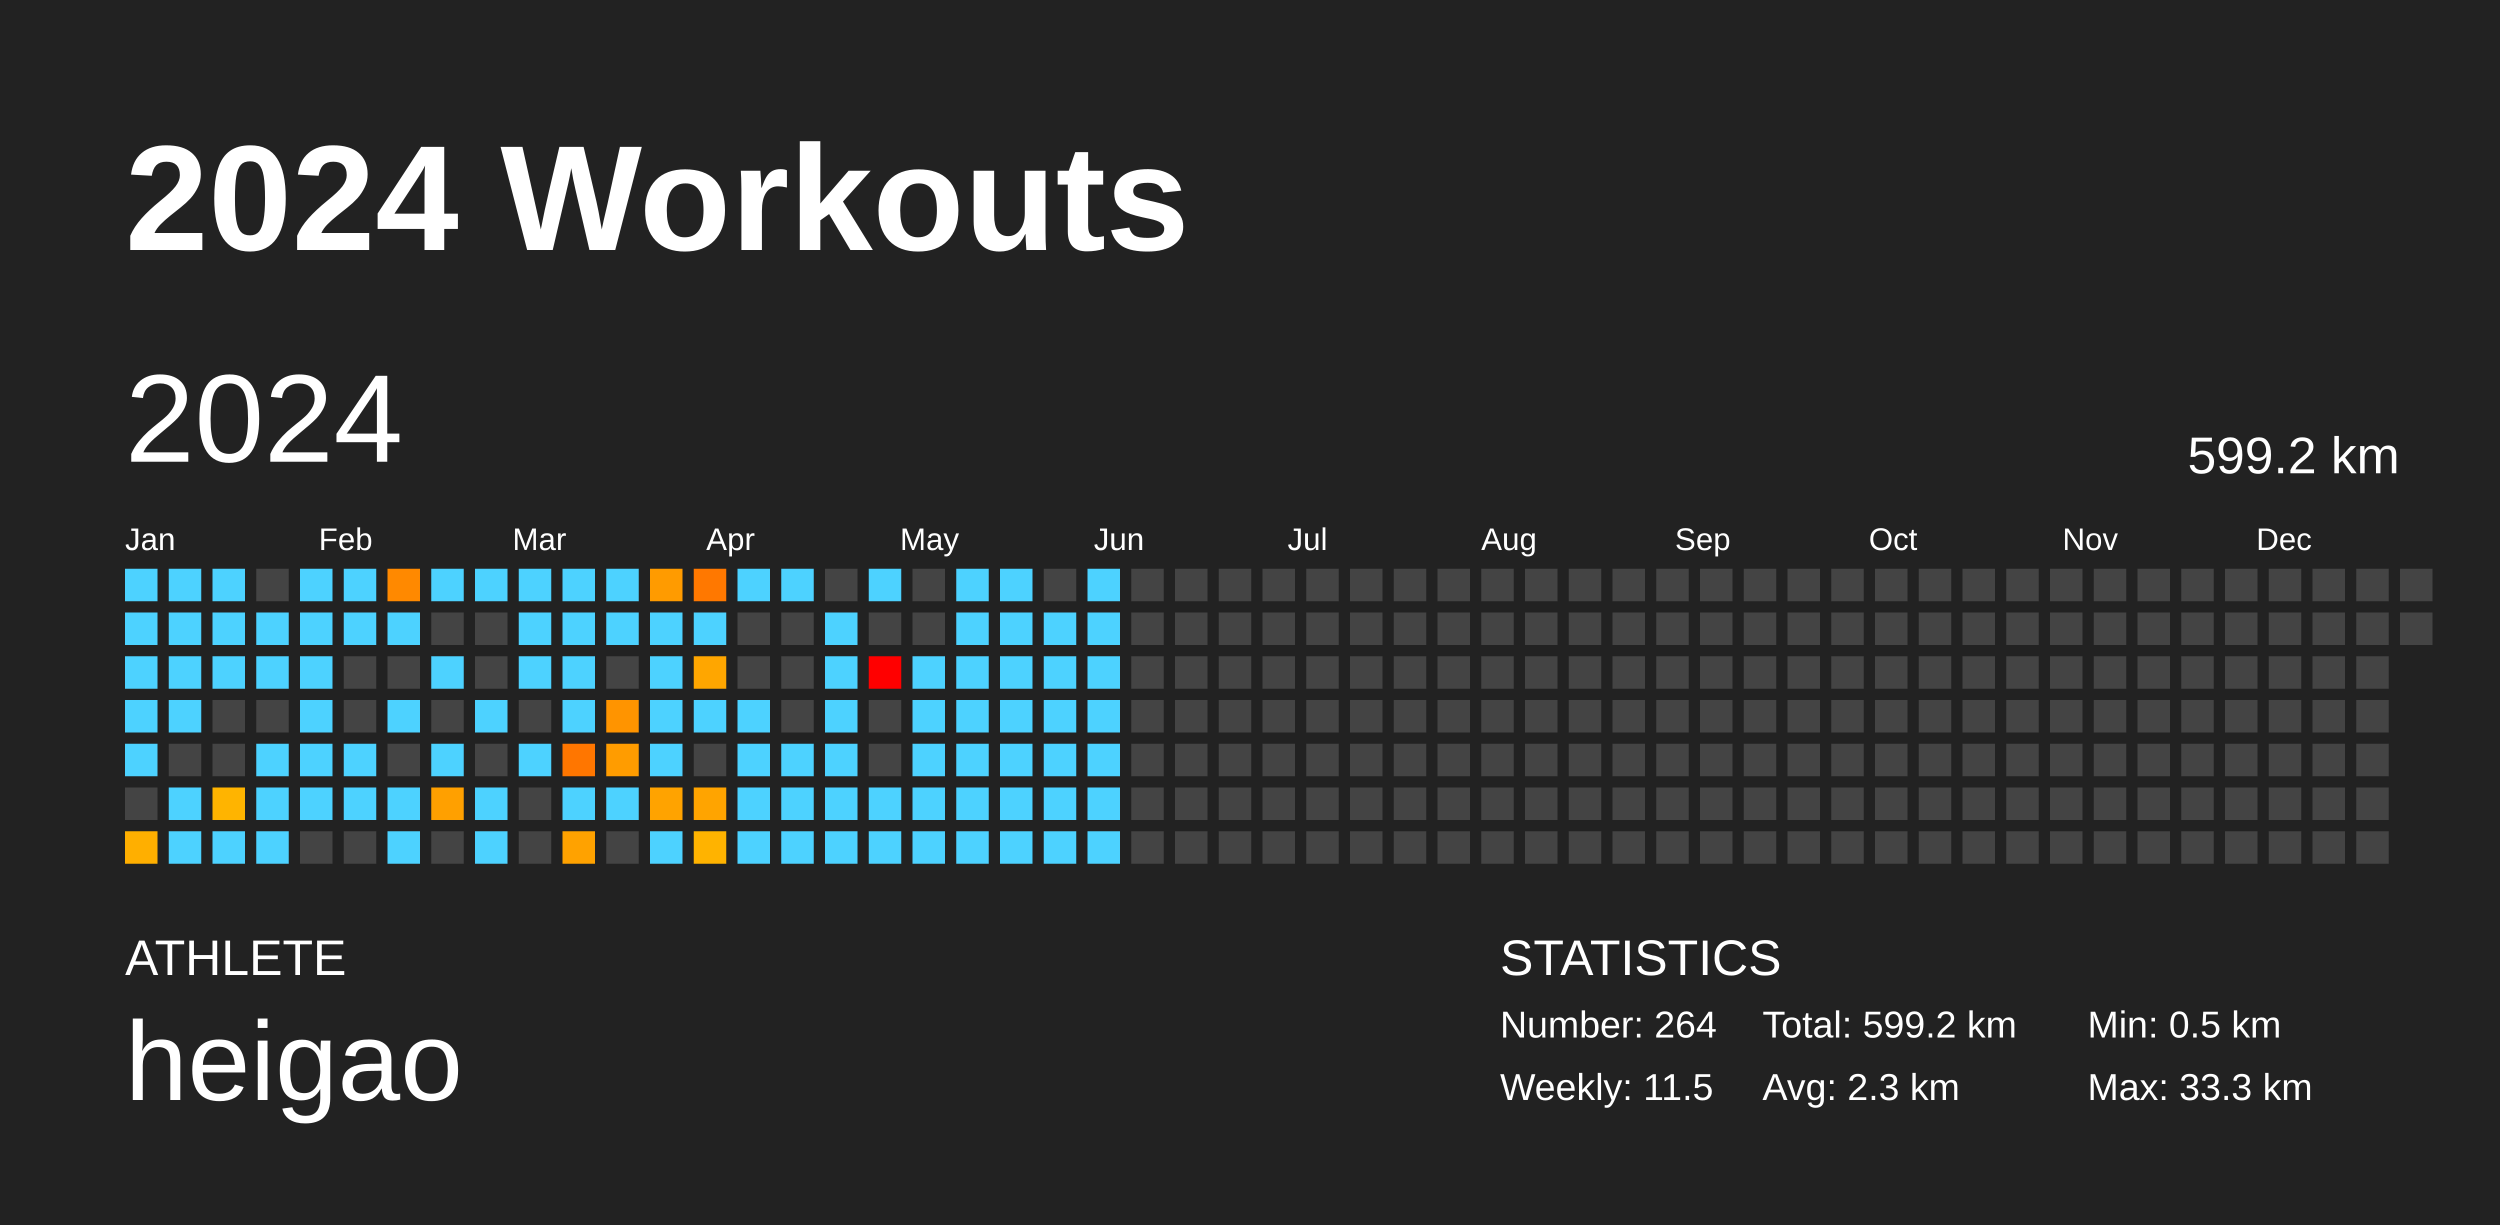
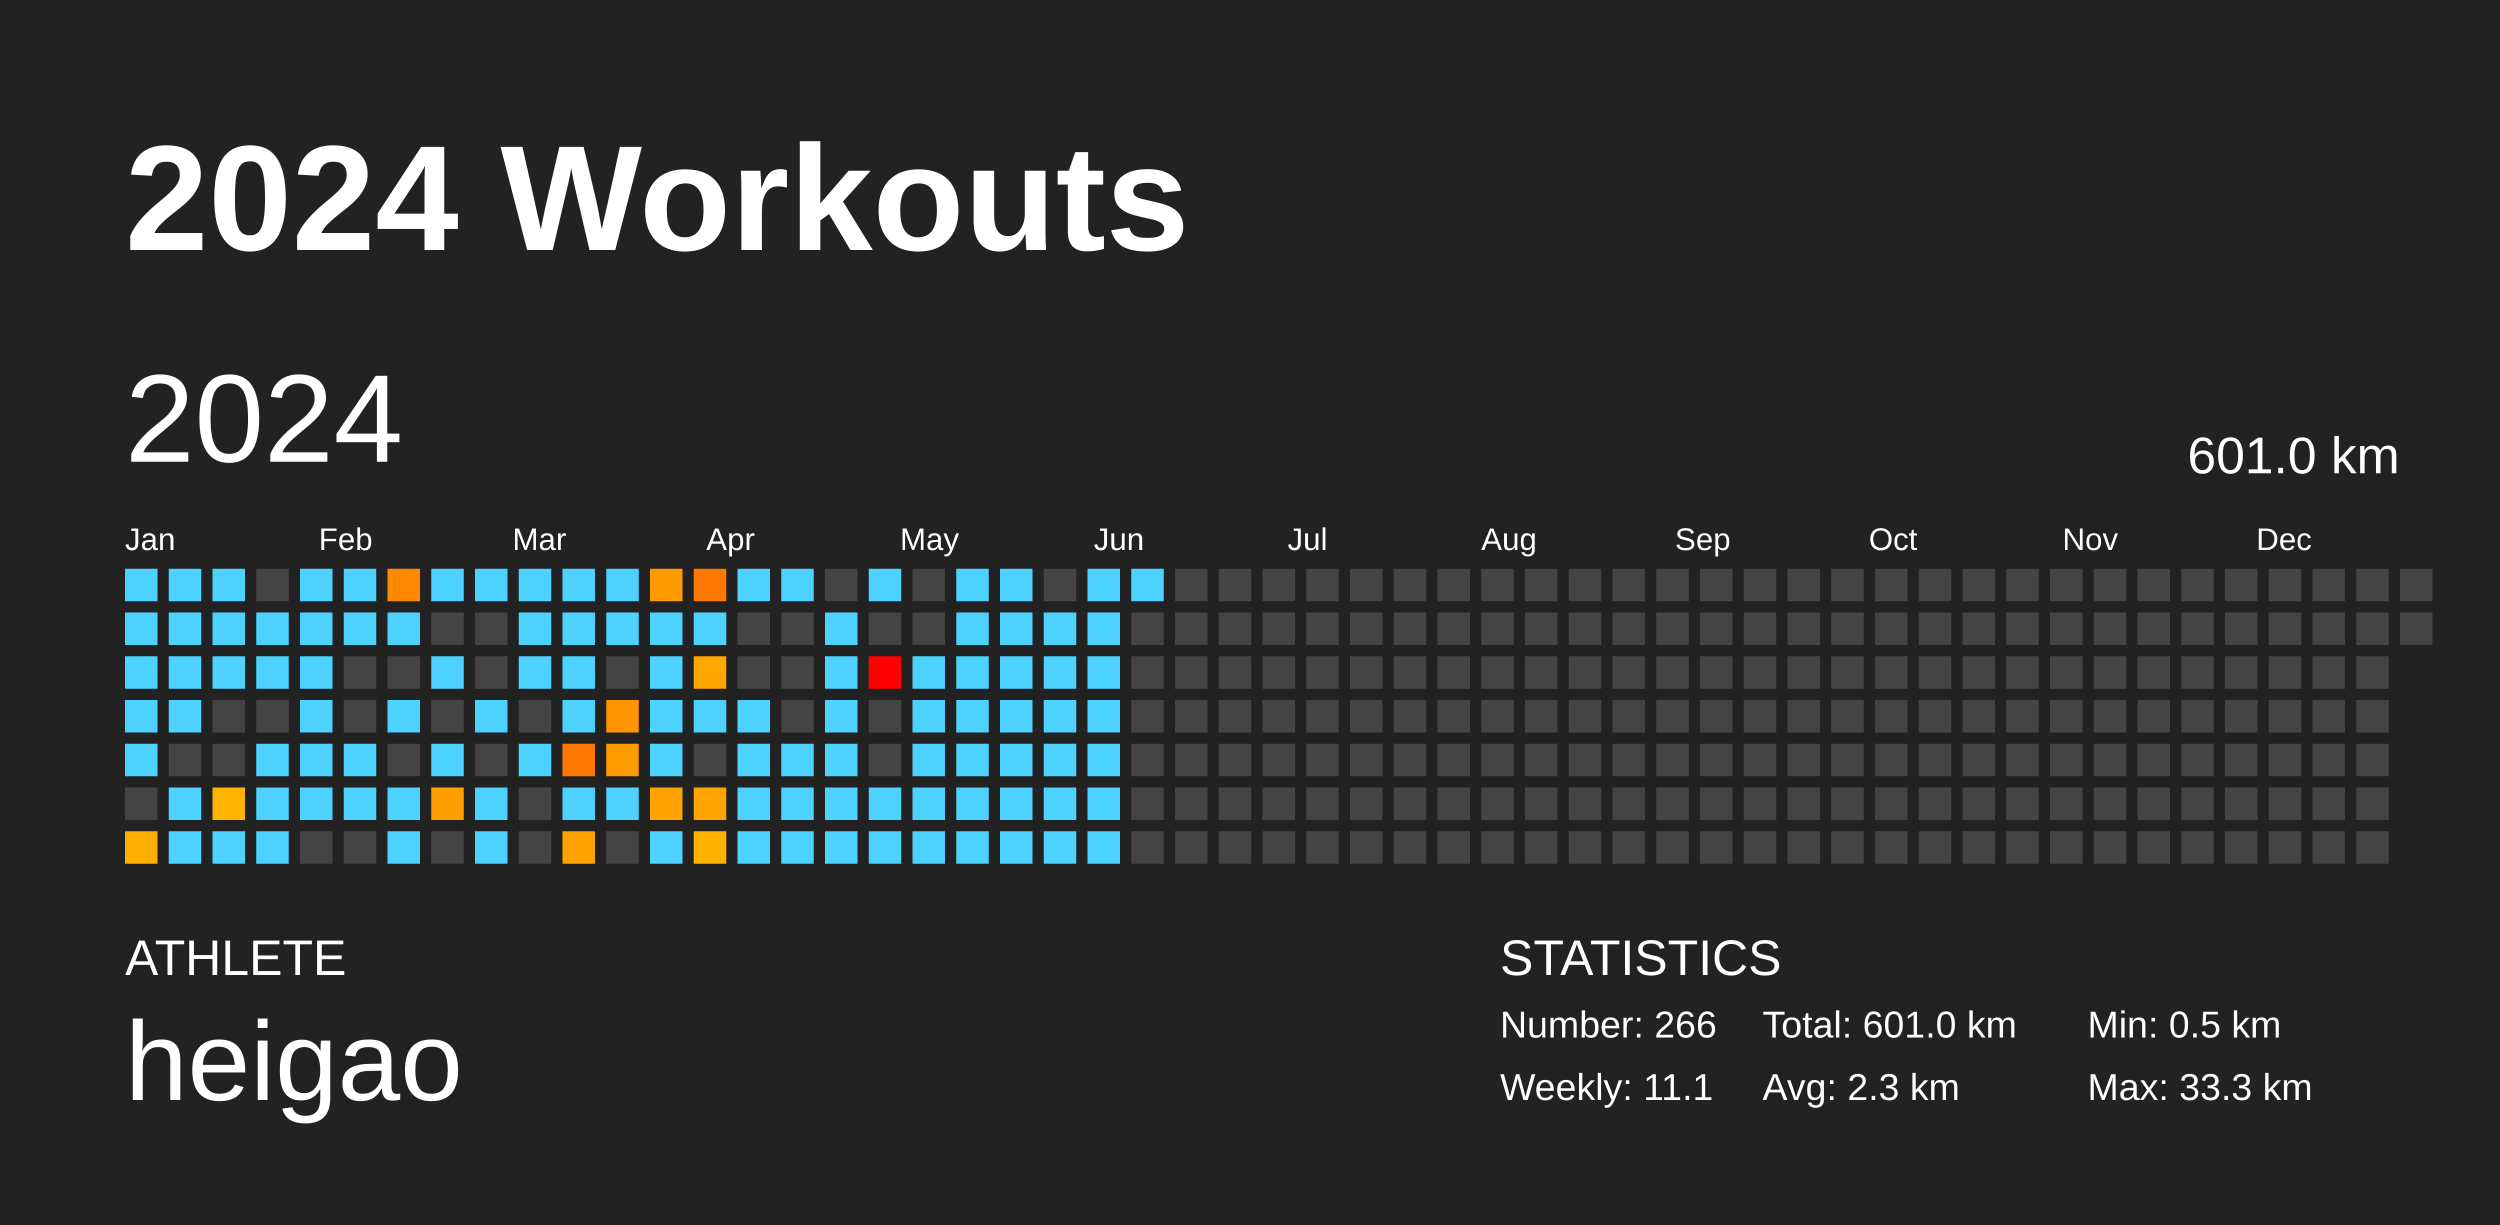
<svg xmlns="http://www.w3.org/2000/svg" baseProfile="full" height="98mm" version="1.1" viewBox="0,0,200,98" width="200mm">
  <defs />
  <rect fill="#222222" height="98" width="200" x="0" y="0" />
  <text fill="#FFFFFF" style="font-size:12px; font-family:Arial; font-weight:bold;" x="10" y="20">2024 Workouts</text>
  <text fill="#FFFFFF" style="font-size:4px; font-family:Arial" x="10" y="78">ATHLETE</text>
  <text fill="#FFFFFF" style="font-size:9px; font-family:Arial" x="10" y="88">heigao</text>
  <text fill="#FFFFFF" style="font-size:4px; font-family:Arial" x="120" y="78">STATISTICS</text>
-   <text fill="#FFFFFF" style="font-size:3px; font-family:Arial" x="120" y="83">Number: 264</text>
-   <text fill="#FFFFFF" style="font-size:3px; font-family:Arial" x="120" y="88">Weekly: 11.5</text>
-   <text fill="#FFFFFF" style="font-size:3px; font-family:Arial" x="141" y="83">Total: 599.2 km</text>
+   <text fill="#FFFFFF" style="font-size:3px; font-family:Arial" x="120" y="83">Number: 266</text>
+   <text fill="#FFFFFF" style="font-size:3px; font-family:Arial" x="120" y="88">Weekly: 11.1</text>
+   <text fill="#FFFFFF" style="font-size:3px; font-family:Arial" x="141" y="83">Total: 601.0 km</text>
  <text fill="#FFFFFF" style="font-size:3px; font-family:Arial" x="141" y="88">Avg: 2.3 km</text>
  <text fill="#FFFFFF" style="font-size:3px; font-family:Arial" x="167" y="83">Min: 0.5 km</text>
  <text fill="#FFFFFF" style="font-size:3px; font-family:Arial" x="167" y="88">Max: 33.3 km</text>
  <text dominant-baseline="hanging" fill="#FFFFFF" style="font-size:10.0px; font-family:Arial;" x="10" y="30">2024</text>
-   <text dominant-baseline="hanging" fill="#FFFFFF" style="font-size:4.125px; font-family:Arial;" x="175" y="35">599.2 km</text>
+   <text dominant-baseline="hanging" fill="#FFFFFF" style="font-size:4.125px; font-family:Arial;" x="175" y="35">601.0 km</text>
  <text fill="#FFFFFF" style="font-size:2.5px; font-family:Arial" x="10.0" y="44">Jan</text>
  <text fill="#FFFFFF" style="font-size:2.5px; font-family:Arial" x="25.5" y="44">Feb</text>
  <text fill="#FFFFFF" style="font-size:2.5px; font-family:Arial" x="41.0" y="44">Mar</text>
  <text fill="#FFFFFF" style="font-size:2.5px; font-family:Arial" x="56.5" y="44">Apr</text>
  <text fill="#FFFFFF" style="font-size:2.5px; font-family:Arial" x="72.0" y="44">May</text>
  <text fill="#FFFFFF" style="font-size:2.5px; font-family:Arial" x="87.5" y="44">Jun</text>
  <text fill="#FFFFFF" style="font-size:2.5px; font-family:Arial" x="103.0" y="44">Jul</text>
  <text fill="#FFFFFF" style="font-size:2.5px; font-family:Arial" x="118.5" y="44">Aug</text>
  <text fill="#FFFFFF" style="font-size:2.5px; font-family:Arial" x="134.0" y="44">Sep</text>
  <text fill="#FFFFFF" style="font-size:2.5px; font-family:Arial" x="149.5" y="44">Oct</text>
  <text fill="#FFFFFF" style="font-size:2.5px; font-family:Arial" x="165.0" y="44">Nov</text>
  <text fill="#FFFFFF" style="font-size:2.5px; font-family:Arial" x="180.5" y="44">Dec</text>
  <rect fill="#4dd2ff" height="2.6" width="2.6" x="10.0" y="45.5" />
  <rect fill="#4dd2ff" height="2.6" width="2.6" x="10.0" y="49.0" />
  <rect fill="#4dd2ff" height="2.6" width="2.6" x="10.0" y="52.5" />
  <rect fill="#4dd2ff" height="2.6" width="2.6" x="10.0" y="56.0" />
  <rect fill="#4dd2ff" height="2.6" width="2.6" x="10.0" y="59.5" />
  <rect fill="#444444" height="2.6" width="2.6" x="10.0" y="63.0" />
  <rect fill="#ffaf00" height="2.6" width="2.6" x="10.0" y="66.5" />
  <rect fill="#4dd2ff" height="2.6" width="2.6" x="13.5" y="45.5" />
  <rect fill="#4dd2ff" height="2.6" width="2.6" x="13.5" y="49.0" />
  <rect fill="#4dd2ff" height="2.6" width="2.6" x="13.5" y="52.5" />
  <rect fill="#4dd2ff" height="2.6" width="2.6" x="13.5" y="56.0" />
  <rect fill="#444444" height="2.6" width="2.6" x="13.5" y="59.5" />
  <rect fill="#4dd2ff" height="2.6" width="2.6" x="13.5" y="63.0" />
  <rect fill="#4dd2ff" height="2.6" width="2.6" x="13.5" y="66.5" />
  <rect fill="#4dd2ff" height="2.6" width="2.6" x="17.0" y="45.5" />
  <rect fill="#4dd2ff" height="2.6" width="2.6" x="17.0" y="49.0" />
  <rect fill="#4dd2ff" height="2.6" width="2.6" x="17.0" y="52.5" />
  <rect fill="#444444" height="2.6" width="2.6" x="17.0" y="56.0" />
  <rect fill="#444444" height="2.6" width="2.6" x="17.0" y="59.5" />
  <rect fill="#ffb400" height="2.6" width="2.6" x="17.0" y="63.0" />
  <rect fill="#4dd2ff" height="2.6" width="2.6" x="17.0" y="66.5" />
  <rect fill="#444444" height="2.6" width="2.6" x="20.5" y="45.5" />
  <rect fill="#4dd2ff" height="2.6" width="2.6" x="20.5" y="49.0" />
  <rect fill="#4dd2ff" height="2.6" width="2.6" x="20.5" y="52.5" />
  <rect fill="#444444" height="2.6" width="2.6" x="20.5" y="56.0" />
  <rect fill="#4dd2ff" height="2.6" width="2.6" x="20.5" y="59.5" />
  <rect fill="#4dd2ff" height="2.6" width="2.6" x="20.5" y="63.0" />
  <rect fill="#4dd2ff" height="2.6" width="2.6" x="20.5" y="66.5" />
  <rect fill="#4dd2ff" height="2.6" width="2.6" x="24.0" y="45.5" />
  <rect fill="#4dd2ff" height="2.6" width="2.6" x="24.0" y="49.0" />
  <rect fill="#4dd2ff" height="2.6" width="2.6" x="24.0" y="52.5" />
  <rect fill="#4dd2ff" height="2.6" width="2.6" x="24.0" y="56.0" />
  <rect fill="#4dd2ff" height="2.6" width="2.6" x="24.0" y="59.5" />
  <rect fill="#4dd2ff" height="2.6" width="2.6" x="24.0" y="63.0" />
  <rect fill="#444444" height="2.6" width="2.6" x="24.0" y="66.5" />
  <rect fill="#4dd2ff" height="2.6" width="2.6" x="27.5" y="45.5" />
  <rect fill="#4dd2ff" height="2.6" width="2.6" x="27.5" y="49.0" />
  <rect fill="#444444" height="2.6" width="2.6" x="27.5" y="52.5" />
  <rect fill="#444444" height="2.6" width="2.6" x="27.5" y="56.0" />
  <rect fill="#4dd2ff" height="2.6" width="2.6" x="27.5" y="59.5" />
  <rect fill="#4dd2ff" height="2.6" width="2.6" x="27.5" y="63.0" />
  <rect fill="#444444" height="2.6" width="2.6" x="27.5" y="66.5" />
  <rect fill="#ff8900" height="2.6" width="2.6" x="31.0" y="45.5" />
  <rect fill="#4dd2ff" height="2.6" width="2.6" x="31.0" y="49.0" />
  <rect fill="#444444" height="2.6" width="2.6" x="31.0" y="52.5" />
  <rect fill="#4dd2ff" height="2.6" width="2.6" x="31.0" y="56.0" />
  <rect fill="#444444" height="2.6" width="2.6" x="31.0" y="59.5" />
  <rect fill="#4dd2ff" height="2.6" width="2.6" x="31.0" y="63.0" />
  <rect fill="#4dd2ff" height="2.6" width="2.6" x="31.0" y="66.5" />
  <rect fill="#4dd2ff" height="2.6" width="2.6" x="34.5" y="45.5" />
  <rect fill="#444444" height="2.6" width="2.6" x="34.5" y="49.0" />
  <rect fill="#4dd2ff" height="2.6" width="2.6" x="34.5" y="52.5" />
  <rect fill="#444444" height="2.6" width="2.6" x="34.5" y="56.0" />
  <rect fill="#4dd2ff" height="2.6" width="2.6" x="34.5" y="59.5" />
  <rect fill="#ffa000" height="2.6" width="2.6" x="34.5" y="63.0" />
  <rect fill="#444444" height="2.6" width="2.6" x="34.5" y="66.5" />
  <rect fill="#4dd2ff" height="2.6" width="2.6" x="38.0" y="45.5" />
  <rect fill="#444444" height="2.6" width="2.6" x="38.0" y="49.0" />
  <rect fill="#444444" height="2.6" width="2.6" x="38.0" y="52.5" />
  <rect fill="#4dd2ff" height="2.6" width="2.6" x="38.0" y="56.0" />
  <rect fill="#444444" height="2.6" width="2.6" x="38.0" y="59.5" />
  <rect fill="#4dd2ff" height="2.6" width="2.6" x="38.0" y="63.0" />
  <rect fill="#4dd2ff" height="2.6" width="2.6" x="38.0" y="66.5" />
  <rect fill="#4dd2ff" height="2.6" width="2.6" x="41.5" y="45.5" />
  <rect fill="#4dd2ff" height="2.6" width="2.6" x="41.5" y="49.0" />
  <rect fill="#4dd2ff" height="2.6" width="2.6" x="41.5" y="52.5" />
  <rect fill="#444444" height="2.6" width="2.6" x="41.5" y="56.0" />
  <rect fill="#4dd2ff" height="2.6" width="2.6" x="41.5" y="59.5" />
  <rect fill="#444444" height="2.6" width="2.6" x="41.5" y="63.0" />
  <rect fill="#444444" height="2.6" width="2.6" x="41.5" y="66.5" />
  <rect fill="#4dd2ff" height="2.6" width="2.6" x="45.0" y="45.5" />
  <rect fill="#4dd2ff" height="2.6" width="2.6" x="45.0" y="49.0" />
  <rect fill="#4dd2ff" height="2.6" width="2.6" x="45.0" y="52.5" />
  <rect fill="#4dd2ff" height="2.6" width="2.6" x="45.0" y="56.0" />
  <rect fill="#ff7600" height="2.6" width="2.6" x="45.0" y="59.5" />
  <rect fill="#4dd2ff" height="2.6" width="2.6" x="45.0" y="63.0" />
  <rect fill="#ffa200" height="2.6" width="2.6" x="45.0" y="66.5" />
  <rect fill="#4dd2ff" height="2.6" width="2.6" x="48.5" y="45.5" />
  <rect fill="#4dd2ff" height="2.6" width="2.6" x="48.5" y="49.0" />
  <rect fill="#444444" height="2.6" width="2.6" x="48.5" y="52.5" />
  <rect fill="#ff9400" height="2.6" width="2.6" x="48.5" y="56.0" />
  <rect fill="#ff9c00" height="2.6" width="2.6" x="48.5" y="59.5" />
  <rect fill="#4dd2ff" height="2.6" width="2.6" x="48.5" y="63.0" />
  <rect fill="#444444" height="2.6" width="2.6" x="48.5" y="66.5" />
  <rect fill="#ff9b00" height="2.6" width="2.6" x="52.0" y="45.5" />
  <rect fill="#4dd2ff" height="2.6" width="2.6" x="52.0" y="49.0" />
  <rect fill="#4dd2ff" height="2.6" width="2.6" x="52.0" y="52.5" />
  <rect fill="#4dd2ff" height="2.6" width="2.6" x="52.0" y="56.0" />
  <rect fill="#4dd2ff" height="2.6" width="2.6" x="52.0" y="59.5" />
  <rect fill="#ffa300" height="2.6" width="2.6" x="52.0" y="63.0" />
  <rect fill="#4dd2ff" height="2.6" width="2.6" x="52.0" y="66.5" />
  <rect fill="#ff7800" height="2.6" width="2.6" x="55.5" y="45.5" />
  <rect fill="#4dd2ff" height="2.6" width="2.6" x="55.5" y="49.0" />
  <rect fill="#ffa600" height="2.6" width="2.6" x="55.5" y="52.5" />
  <rect fill="#4dd2ff" height="2.6" width="2.6" x="55.5" y="56.0" />
  <rect fill="#444444" height="2.6" width="2.6" x="55.5" y="59.5" />
  <rect fill="#ffa400" height="2.6" width="2.6" x="55.5" y="63.0" />
  <rect fill="#ffb300" height="2.6" width="2.6" x="55.5" y="66.5" />
  <rect fill="#4dd2ff" height="2.6" width="2.6" x="59.0" y="45.5" />
  <rect fill="#444444" height="2.6" width="2.6" x="59.0" y="49.0" />
  <rect fill="#444444" height="2.6" width="2.6" x="59.0" y="52.5" />
  <rect fill="#4dd2ff" height="2.6" width="2.6" x="59.0" y="56.0" />
  <rect fill="#4dd2ff" height="2.6" width="2.6" x="59.0" y="59.5" />
  <rect fill="#4dd2ff" height="2.6" width="2.6" x="59.0" y="63.0" />
  <rect fill="#4dd2ff" height="2.6" width="2.6" x="59.0" y="66.5" />
  <rect fill="#4dd2ff" height="2.6" width="2.6" x="62.5" y="45.5" />
  <rect fill="#444444" height="2.6" width="2.6" x="62.5" y="49.0" />
  <rect fill="#444444" height="2.6" width="2.6" x="62.5" y="52.5" />
  <rect fill="#444444" height="2.6" width="2.6" x="62.5" y="56.0" />
  <rect fill="#4dd2ff" height="2.6" width="2.6" x="62.5" y="59.5" />
  <rect fill="#4dd2ff" height="2.6" width="2.6" x="62.5" y="63.0" />
  <rect fill="#4dd2ff" height="2.6" width="2.6" x="62.5" y="66.5" />
  <rect fill="#444444" height="2.6" width="2.6" x="66.0" y="45.5" />
  <rect fill="#4dd2ff" height="2.6" width="2.6" x="66.0" y="49.0" />
  <rect fill="#4dd2ff" height="2.6" width="2.6" x="66.0" y="52.5" />
  <rect fill="#4dd2ff" height="2.6" width="2.6" x="66.0" y="56.0" />
  <rect fill="#4dd2ff" height="2.6" width="2.6" x="66.0" y="59.5" />
  <rect fill="#4dd2ff" height="2.6" width="2.6" x="66.0" y="63.0" />
  <rect fill="#4dd2ff" height="2.6" width="2.6" x="66.0" y="66.5" />
  <rect fill="#4dd2ff" height="2.6" width="2.6" x="69.5" y="45.5" />
  <rect fill="#444444" height="2.6" width="2.6" x="69.5" y="49.0" />
  <rect fill="red" height="2.6" width="2.6" x="69.5" y="52.5" />
  <rect fill="#444444" height="2.6" width="2.6" x="69.5" y="56.0" />
  <rect fill="#444444" height="2.6" width="2.6" x="69.5" y="59.5" />
  <rect fill="#4dd2ff" height="2.6" width="2.6" x="69.5" y="63.0" />
  <rect fill="#4dd2ff" height="2.6" width="2.6" x="69.5" y="66.5" />
  <rect fill="#444444" height="2.6" width="2.6" x="73.0" y="45.5" />
  <rect fill="#444444" height="2.6" width="2.6" x="73.0" y="49.0" />
  <rect fill="#4dd2ff" height="2.6" width="2.6" x="73.0" y="52.5" />
  <rect fill="#4dd2ff" height="2.6" width="2.6" x="73.0" y="56.0" />
  <rect fill="#4dd2ff" height="2.6" width="2.6" x="73.0" y="59.5" />
  <rect fill="#4dd2ff" height="2.6" width="2.6" x="73.0" y="63.0" />
  <rect fill="#4dd2ff" height="2.6" width="2.6" x="73.0" y="66.5" />
  <rect fill="#4dd2ff" height="2.6" width="2.6" x="76.5" y="45.5" />
  <rect fill="#4dd2ff" height="2.6" width="2.6" x="76.5" y="49.0" />
  <rect fill="#4dd2ff" height="2.6" width="2.6" x="76.5" y="52.5" />
  <rect fill="#4dd2ff" height="2.6" width="2.6" x="76.5" y="56.0" />
  <rect fill="#4dd2ff" height="2.6" width="2.6" x="76.5" y="59.5" />
  <rect fill="#4dd2ff" height="2.6" width="2.6" x="76.5" y="63.0" />
  <rect fill="#4dd2ff" height="2.6" width="2.6" x="76.5" y="66.5" />
  <rect fill="#4dd2ff" height="2.6" width="2.6" x="80.0" y="45.5" />
  <rect fill="#4dd2ff" height="2.6" width="2.6" x="80.0" y="49.0" />
  <rect fill="#4dd2ff" height="2.6" width="2.6" x="80.0" y="52.5" />
  <rect fill="#4dd2ff" height="2.6" width="2.6" x="80.0" y="56.0" />
  <rect fill="#4dd2ff" height="2.6" width="2.6" x="80.0" y="59.5" />
  <rect fill="#4dd2ff" height="2.6" width="2.6" x="80.0" y="63.0" />
  <rect fill="#4dd2ff" height="2.6" width="2.6" x="80.0" y="66.5" />
  <rect fill="#444444" height="2.6" width="2.6" x="83.5" y="45.5" />
  <rect fill="#4dd2ff" height="2.6" width="2.6" x="83.5" y="49.0" />
  <rect fill="#4dd2ff" height="2.6" width="2.6" x="83.5" y="52.5" />
  <rect fill="#4dd2ff" height="2.6" width="2.6" x="83.5" y="56.0" />
  <rect fill="#4dd2ff" height="2.6" width="2.6" x="83.5" y="59.5" />
  <rect fill="#4dd2ff" height="2.6" width="2.6" x="83.5" y="63.0" />
  <rect fill="#4dd2ff" height="2.6" width="2.6" x="83.5" y="66.5" />
  <rect fill="#4dd2ff" height="2.6" width="2.6" x="87.0" y="45.5" />
  <rect fill="#4dd2ff" height="2.6" width="2.6" x="87.0" y="49.0" />
  <rect fill="#4dd2ff" height="2.6" width="2.6" x="87.0" y="52.5" />
  <rect fill="#4dd2ff" height="2.6" width="2.6" x="87.0" y="56.0" />
  <rect fill="#4dd2ff" height="2.6" width="2.6" x="87.0" y="59.5" />
  <rect fill="#4dd2ff" height="2.6" width="2.6" x="87.0" y="63.0" />
  <rect fill="#4dd2ff" height="2.6" width="2.6" x="87.0" y="66.5" />
-   <rect fill="#444444" height="2.6" width="2.6" x="90.5" y="45.5" />
+   <rect fill="#4dd2ff" height="2.6" width="2.6" x="90.5" y="45.5" />
  <rect fill="#444444" height="2.6" width="2.6" x="90.5" y="49.0" />
  <rect fill="#444444" height="2.6" width="2.6" x="90.5" y="52.5" />
  <rect fill="#444444" height="2.6" width="2.6" x="90.5" y="56.0" />
  <rect fill="#444444" height="2.6" width="2.6" x="90.5" y="59.5" />
  <rect fill="#444444" height="2.6" width="2.6" x="90.5" y="63.0" />
  <rect fill="#444444" height="2.6" width="2.6" x="90.5" y="66.5" />
  <rect fill="#444444" height="2.6" width="2.6" x="94.0" y="45.5" />
  <rect fill="#444444" height="2.6" width="2.6" x="94.0" y="49.0" />
  <rect fill="#444444" height="2.6" width="2.6" x="94.0" y="52.5" />
  <rect fill="#444444" height="2.6" width="2.6" x="94.0" y="56.0" />
  <rect fill="#444444" height="2.6" width="2.6" x="94.0" y="59.5" />
  <rect fill="#444444" height="2.6" width="2.6" x="94.0" y="63.0" />
  <rect fill="#444444" height="2.6" width="2.6" x="94.0" y="66.5" />
  <rect fill="#444444" height="2.6" width="2.6" x="97.5" y="45.5" />
  <rect fill="#444444" height="2.6" width="2.6" x="97.5" y="49.0" />
  <rect fill="#444444" height="2.6" width="2.6" x="97.5" y="52.5" />
  <rect fill="#444444" height="2.6" width="2.6" x="97.5" y="56.0" />
  <rect fill="#444444" height="2.6" width="2.6" x="97.5" y="59.5" />
  <rect fill="#444444" height="2.6" width="2.6" x="97.5" y="63.0" />
  <rect fill="#444444" height="2.6" width="2.6" x="97.5" y="66.5" />
  <rect fill="#444444" height="2.6" width="2.6" x="101.0" y="45.5" />
  <rect fill="#444444" height="2.6" width="2.6" x="101.0" y="49.0" />
  <rect fill="#444444" height="2.6" width="2.6" x="101.0" y="52.5" />
  <rect fill="#444444" height="2.6" width="2.6" x="101.0" y="56.0" />
  <rect fill="#444444" height="2.6" width="2.6" x="101.0" y="59.5" />
  <rect fill="#444444" height="2.6" width="2.6" x="101.0" y="63.0" />
  <rect fill="#444444" height="2.6" width="2.6" x="101.0" y="66.5" />
  <rect fill="#444444" height="2.6" width="2.6" x="104.5" y="45.5" />
  <rect fill="#444444" height="2.6" width="2.6" x="104.5" y="49.0" />
  <rect fill="#444444" height="2.6" width="2.6" x="104.5" y="52.5" />
  <rect fill="#444444" height="2.6" width="2.6" x="104.5" y="56.0" />
  <rect fill="#444444" height="2.6" width="2.6" x="104.5" y="59.5" />
  <rect fill="#444444" height="2.6" width="2.6" x="104.5" y="63.0" />
  <rect fill="#444444" height="2.6" width="2.6" x="104.5" y="66.5" />
  <rect fill="#444444" height="2.6" width="2.6" x="108.0" y="45.5" />
  <rect fill="#444444" height="2.6" width="2.6" x="108.0" y="49.0" />
  <rect fill="#444444" height="2.6" width="2.6" x="108.0" y="52.5" />
  <rect fill="#444444" height="2.6" width="2.6" x="108.0" y="56.0" />
  <rect fill="#444444" height="2.6" width="2.6" x="108.0" y="59.5" />
  <rect fill="#444444" height="2.6" width="2.6" x="108.0" y="63.0" />
  <rect fill="#444444" height="2.6" width="2.6" x="108.0" y="66.5" />
  <rect fill="#444444" height="2.6" width="2.6" x="111.5" y="45.5" />
  <rect fill="#444444" height="2.6" width="2.6" x="111.5" y="49.0" />
  <rect fill="#444444" height="2.6" width="2.6" x="111.5" y="52.5" />
  <rect fill="#444444" height="2.6" width="2.6" x="111.5" y="56.0" />
  <rect fill="#444444" height="2.6" width="2.6" x="111.5" y="59.5" />
  <rect fill="#444444" height="2.6" width="2.6" x="111.5" y="63.0" />
  <rect fill="#444444" height="2.6" width="2.6" x="111.5" y="66.5" />
  <rect fill="#444444" height="2.6" width="2.6" x="115.0" y="45.5" />
  <rect fill="#444444" height="2.6" width="2.6" x="115.0" y="49.0" />
  <rect fill="#444444" height="2.6" width="2.6" x="115.0" y="52.5" />
  <rect fill="#444444" height="2.6" width="2.6" x="115.0" y="56.0" />
  <rect fill="#444444" height="2.6" width="2.6" x="115.0" y="59.5" />
  <rect fill="#444444" height="2.6" width="2.6" x="115.0" y="63.0" />
  <rect fill="#444444" height="2.6" width="2.6" x="115.0" y="66.5" />
  <rect fill="#444444" height="2.6" width="2.6" x="118.5" y="45.5" />
  <rect fill="#444444" height="2.6" width="2.6" x="118.5" y="49.0" />
  <rect fill="#444444" height="2.6" width="2.6" x="118.5" y="52.5" />
  <rect fill="#444444" height="2.6" width="2.6" x="118.5" y="56.0" />
  <rect fill="#444444" height="2.6" width="2.6" x="118.5" y="59.5" />
  <rect fill="#444444" height="2.6" width="2.6" x="118.5" y="63.0" />
  <rect fill="#444444" height="2.6" width="2.6" x="118.5" y="66.5" />
  <rect fill="#444444" height="2.6" width="2.6" x="122.0" y="45.5" />
  <rect fill="#444444" height="2.6" width="2.6" x="122.0" y="49.0" />
  <rect fill="#444444" height="2.6" width="2.6" x="122.0" y="52.5" />
  <rect fill="#444444" height="2.6" width="2.6" x="122.0" y="56.0" />
  <rect fill="#444444" height="2.6" width="2.6" x="122.0" y="59.5" />
  <rect fill="#444444" height="2.6" width="2.6" x="122.0" y="63.0" />
  <rect fill="#444444" height="2.6" width="2.6" x="122.0" y="66.5" />
  <rect fill="#444444" height="2.6" width="2.6" x="125.5" y="45.5" />
  <rect fill="#444444" height="2.6" width="2.6" x="125.5" y="49.0" />
  <rect fill="#444444" height="2.6" width="2.6" x="125.5" y="52.5" />
  <rect fill="#444444" height="2.6" width="2.6" x="125.5" y="56.0" />
  <rect fill="#444444" height="2.6" width="2.6" x="125.5" y="59.5" />
  <rect fill="#444444" height="2.6" width="2.6" x="125.5" y="63.0" />
  <rect fill="#444444" height="2.6" width="2.6" x="125.5" y="66.5" />
  <rect fill="#444444" height="2.6" width="2.6" x="129.0" y="45.5" />
  <rect fill="#444444" height="2.6" width="2.6" x="129.0" y="49.0" />
  <rect fill="#444444" height="2.6" width="2.6" x="129.0" y="52.5" />
  <rect fill="#444444" height="2.6" width="2.6" x="129.0" y="56.0" />
  <rect fill="#444444" height="2.6" width="2.6" x="129.0" y="59.5" />
  <rect fill="#444444" height="2.6" width="2.6" x="129.0" y="63.0" />
  <rect fill="#444444" height="2.6" width="2.6" x="129.0" y="66.5" />
  <rect fill="#444444" height="2.6" width="2.6" x="132.5" y="45.5" />
  <rect fill="#444444" height="2.6" width="2.6" x="132.5" y="49.0" />
  <rect fill="#444444" height="2.6" width="2.6" x="132.5" y="52.5" />
  <rect fill="#444444" height="2.6" width="2.6" x="132.5" y="56.0" />
  <rect fill="#444444" height="2.6" width="2.6" x="132.5" y="59.5" />
  <rect fill="#444444" height="2.6" width="2.6" x="132.5" y="63.0" />
  <rect fill="#444444" height="2.6" width="2.6" x="132.5" y="66.5" />
  <rect fill="#444444" height="2.6" width="2.6" x="136.0" y="45.5" />
  <rect fill="#444444" height="2.6" width="2.6" x="136.0" y="49.0" />
  <rect fill="#444444" height="2.6" width="2.6" x="136.0" y="52.5" />
  <rect fill="#444444" height="2.6" width="2.6" x="136.0" y="56.0" />
  <rect fill="#444444" height="2.6" width="2.6" x="136.0" y="59.5" />
  <rect fill="#444444" height="2.6" width="2.6" x="136.0" y="63.0" />
  <rect fill="#444444" height="2.6" width="2.6" x="136.0" y="66.5" />
  <rect fill="#444444" height="2.6" width="2.6" x="139.5" y="45.5" />
  <rect fill="#444444" height="2.6" width="2.6" x="139.5" y="49.0" />
  <rect fill="#444444" height="2.6" width="2.6" x="139.5" y="52.5" />
  <rect fill="#444444" height="2.6" width="2.6" x="139.5" y="56.0" />
  <rect fill="#444444" height="2.6" width="2.6" x="139.5" y="59.5" />
  <rect fill="#444444" height="2.6" width="2.6" x="139.5" y="63.0" />
  <rect fill="#444444" height="2.6" width="2.6" x="139.5" y="66.5" />
  <rect fill="#444444" height="2.6" width="2.6" x="143.0" y="45.5" />
  <rect fill="#444444" height="2.6" width="2.6" x="143.0" y="49.0" />
  <rect fill="#444444" height="2.6" width="2.6" x="143.0" y="52.5" />
  <rect fill="#444444" height="2.6" width="2.6" x="143.0" y="56.0" />
  <rect fill="#444444" height="2.6" width="2.6" x="143.0" y="59.5" />
  <rect fill="#444444" height="2.6" width="2.6" x="143.0" y="63.0" />
  <rect fill="#444444" height="2.6" width="2.6" x="143.0" y="66.5" />
  <rect fill="#444444" height="2.6" width="2.6" x="146.5" y="45.5" />
  <rect fill="#444444" height="2.6" width="2.6" x="146.5" y="49.0" />
  <rect fill="#444444" height="2.6" width="2.6" x="146.5" y="52.5" />
  <rect fill="#444444" height="2.6" width="2.6" x="146.5" y="56.0" />
  <rect fill="#444444" height="2.6" width="2.6" x="146.5" y="59.5" />
  <rect fill="#444444" height="2.6" width="2.6" x="146.5" y="63.0" />
  <rect fill="#444444" height="2.6" width="2.6" x="146.5" y="66.5" />
  <rect fill="#444444" height="2.6" width="2.6" x="150.0" y="45.5" />
  <rect fill="#444444" height="2.6" width="2.6" x="150.0" y="49.0" />
  <rect fill="#444444" height="2.6" width="2.6" x="150.0" y="52.5" />
  <rect fill="#444444" height="2.6" width="2.6" x="150.0" y="56.0" />
  <rect fill="#444444" height="2.6" width="2.6" x="150.0" y="59.5" />
  <rect fill="#444444" height="2.6" width="2.6" x="150.0" y="63.0" />
  <rect fill="#444444" height="2.6" width="2.6" x="150.0" y="66.5" />
  <rect fill="#444444" height="2.6" width="2.6" x="153.5" y="45.5" />
  <rect fill="#444444" height="2.6" width="2.6" x="153.5" y="49.0" />
  <rect fill="#444444" height="2.6" width="2.6" x="153.5" y="52.5" />
  <rect fill="#444444" height="2.6" width="2.6" x="153.5" y="56.0" />
  <rect fill="#444444" height="2.6" width="2.6" x="153.5" y="59.5" />
  <rect fill="#444444" height="2.6" width="2.6" x="153.5" y="63.0" />
  <rect fill="#444444" height="2.6" width="2.6" x="153.5" y="66.5" />
  <rect fill="#444444" height="2.6" width="2.6" x="157.0" y="45.5" />
  <rect fill="#444444" height="2.6" width="2.6" x="157.0" y="49.0" />
  <rect fill="#444444" height="2.6" width="2.6" x="157.0" y="52.5" />
  <rect fill="#444444" height="2.6" width="2.6" x="157.0" y="56.0" />
  <rect fill="#444444" height="2.6" width="2.6" x="157.0" y="59.5" />
  <rect fill="#444444" height="2.6" width="2.6" x="157.0" y="63.0" />
  <rect fill="#444444" height="2.6" width="2.6" x="157.0" y="66.5" />
  <rect fill="#444444" height="2.6" width="2.6" x="160.5" y="45.5" />
  <rect fill="#444444" height="2.6" width="2.6" x="160.5" y="49.0" />
  <rect fill="#444444" height="2.6" width="2.6" x="160.5" y="52.5" />
  <rect fill="#444444" height="2.6" width="2.6" x="160.5" y="56.0" />
  <rect fill="#444444" height="2.6" width="2.6" x="160.5" y="59.5" />
  <rect fill="#444444" height="2.6" width="2.6" x="160.5" y="63.0" />
  <rect fill="#444444" height="2.6" width="2.6" x="160.5" y="66.5" />
  <rect fill="#444444" height="2.6" width="2.6" x="164.0" y="45.5" />
  <rect fill="#444444" height="2.6" width="2.6" x="164.0" y="49.0" />
  <rect fill="#444444" height="2.6" width="2.6" x="164.0" y="52.5" />
  <rect fill="#444444" height="2.6" width="2.6" x="164.0" y="56.0" />
  <rect fill="#444444" height="2.6" width="2.6" x="164.0" y="59.5" />
  <rect fill="#444444" height="2.6" width="2.6" x="164.0" y="63.0" />
  <rect fill="#444444" height="2.6" width="2.6" x="164.0" y="66.5" />
  <rect fill="#444444" height="2.6" width="2.6" x="167.5" y="45.5" />
  <rect fill="#444444" height="2.6" width="2.6" x="167.5" y="49.0" />
  <rect fill="#444444" height="2.6" width="2.6" x="167.5" y="52.5" />
  <rect fill="#444444" height="2.6" width="2.6" x="167.5" y="56.0" />
  <rect fill="#444444" height="2.6" width="2.6" x="167.5" y="59.5" />
  <rect fill="#444444" height="2.6" width="2.6" x="167.5" y="63.0" />
  <rect fill="#444444" height="2.6" width="2.6" x="167.5" y="66.5" />
  <rect fill="#444444" height="2.6" width="2.6" x="171.0" y="45.5" />
  <rect fill="#444444" height="2.6" width="2.6" x="171.0" y="49.0" />
  <rect fill="#444444" height="2.6" width="2.6" x="171.0" y="52.5" />
  <rect fill="#444444" height="2.6" width="2.6" x="171.0" y="56.0" />
  <rect fill="#444444" height="2.6" width="2.6" x="171.0" y="59.5" />
  <rect fill="#444444" height="2.6" width="2.6" x="171.0" y="63.0" />
  <rect fill="#444444" height="2.6" width="2.6" x="171.0" y="66.5" />
  <rect fill="#444444" height="2.6" width="2.6" x="174.5" y="45.5" />
  <rect fill="#444444" height="2.6" width="2.6" x="174.5" y="49.0" />
  <rect fill="#444444" height="2.6" width="2.6" x="174.5" y="52.5" />
  <rect fill="#444444" height="2.6" width="2.6" x="174.5" y="56.0" />
  <rect fill="#444444" height="2.6" width="2.6" x="174.5" y="59.5" />
  <rect fill="#444444" height="2.6" width="2.6" x="174.5" y="63.0" />
  <rect fill="#444444" height="2.6" width="2.6" x="174.5" y="66.5" />
  <rect fill="#444444" height="2.6" width="2.6" x="178.0" y="45.5" />
  <rect fill="#444444" height="2.6" width="2.6" x="178.0" y="49.0" />
  <rect fill="#444444" height="2.6" width="2.6" x="178.0" y="52.5" />
  <rect fill="#444444" height="2.6" width="2.6" x="178.0" y="56.0" />
  <rect fill="#444444" height="2.6" width="2.6" x="178.0" y="59.5" />
  <rect fill="#444444" height="2.6" width="2.6" x="178.0" y="63.0" />
  <rect fill="#444444" height="2.6" width="2.6" x="178.0" y="66.5" />
  <rect fill="#444444" height="2.6" width="2.6" x="181.5" y="45.5" />
  <rect fill="#444444" height="2.6" width="2.6" x="181.5" y="49.0" />
  <rect fill="#444444" height="2.6" width="2.6" x="181.5" y="52.5" />
  <rect fill="#444444" height="2.6" width="2.6" x="181.5" y="56.0" />
  <rect fill="#444444" height="2.6" width="2.6" x="181.5" y="59.5" />
  <rect fill="#444444" height="2.6" width="2.6" x="181.5" y="63.0" />
  <rect fill="#444444" height="2.6" width="2.6" x="181.5" y="66.5" />
  <rect fill="#444444" height="2.6" width="2.6" x="185.0" y="45.5" />
  <rect fill="#444444" height="2.6" width="2.6" x="185.0" y="49.0" />
  <rect fill="#444444" height="2.6" width="2.6" x="185.0" y="52.5" />
  <rect fill="#444444" height="2.6" width="2.6" x="185.0" y="56.0" />
  <rect fill="#444444" height="2.6" width="2.6" x="185.0" y="59.5" />
  <rect fill="#444444" height="2.6" width="2.6" x="185.0" y="63.0" />
  <rect fill="#444444" height="2.6" width="2.6" x="185.0" y="66.5" />
  <rect fill="#444444" height="2.6" width="2.6" x="188.5" y="45.5" />
  <rect fill="#444444" height="2.6" width="2.6" x="188.5" y="49.0" />
  <rect fill="#444444" height="2.6" width="2.6" x="188.5" y="52.5" />
  <rect fill="#444444" height="2.6" width="2.6" x="188.5" y="56.0" />
  <rect fill="#444444" height="2.6" width="2.6" x="188.5" y="59.5" />
  <rect fill="#444444" height="2.6" width="2.6" x="188.5" y="63.0" />
  <rect fill="#444444" height="2.6" width="2.6" x="188.5" y="66.5" />
  <rect fill="#444444" height="2.6" width="2.6" x="192.0" y="45.5" />
  <rect fill="#444444" height="2.6" width="2.6" x="192.0" y="49.0" />
</svg>
